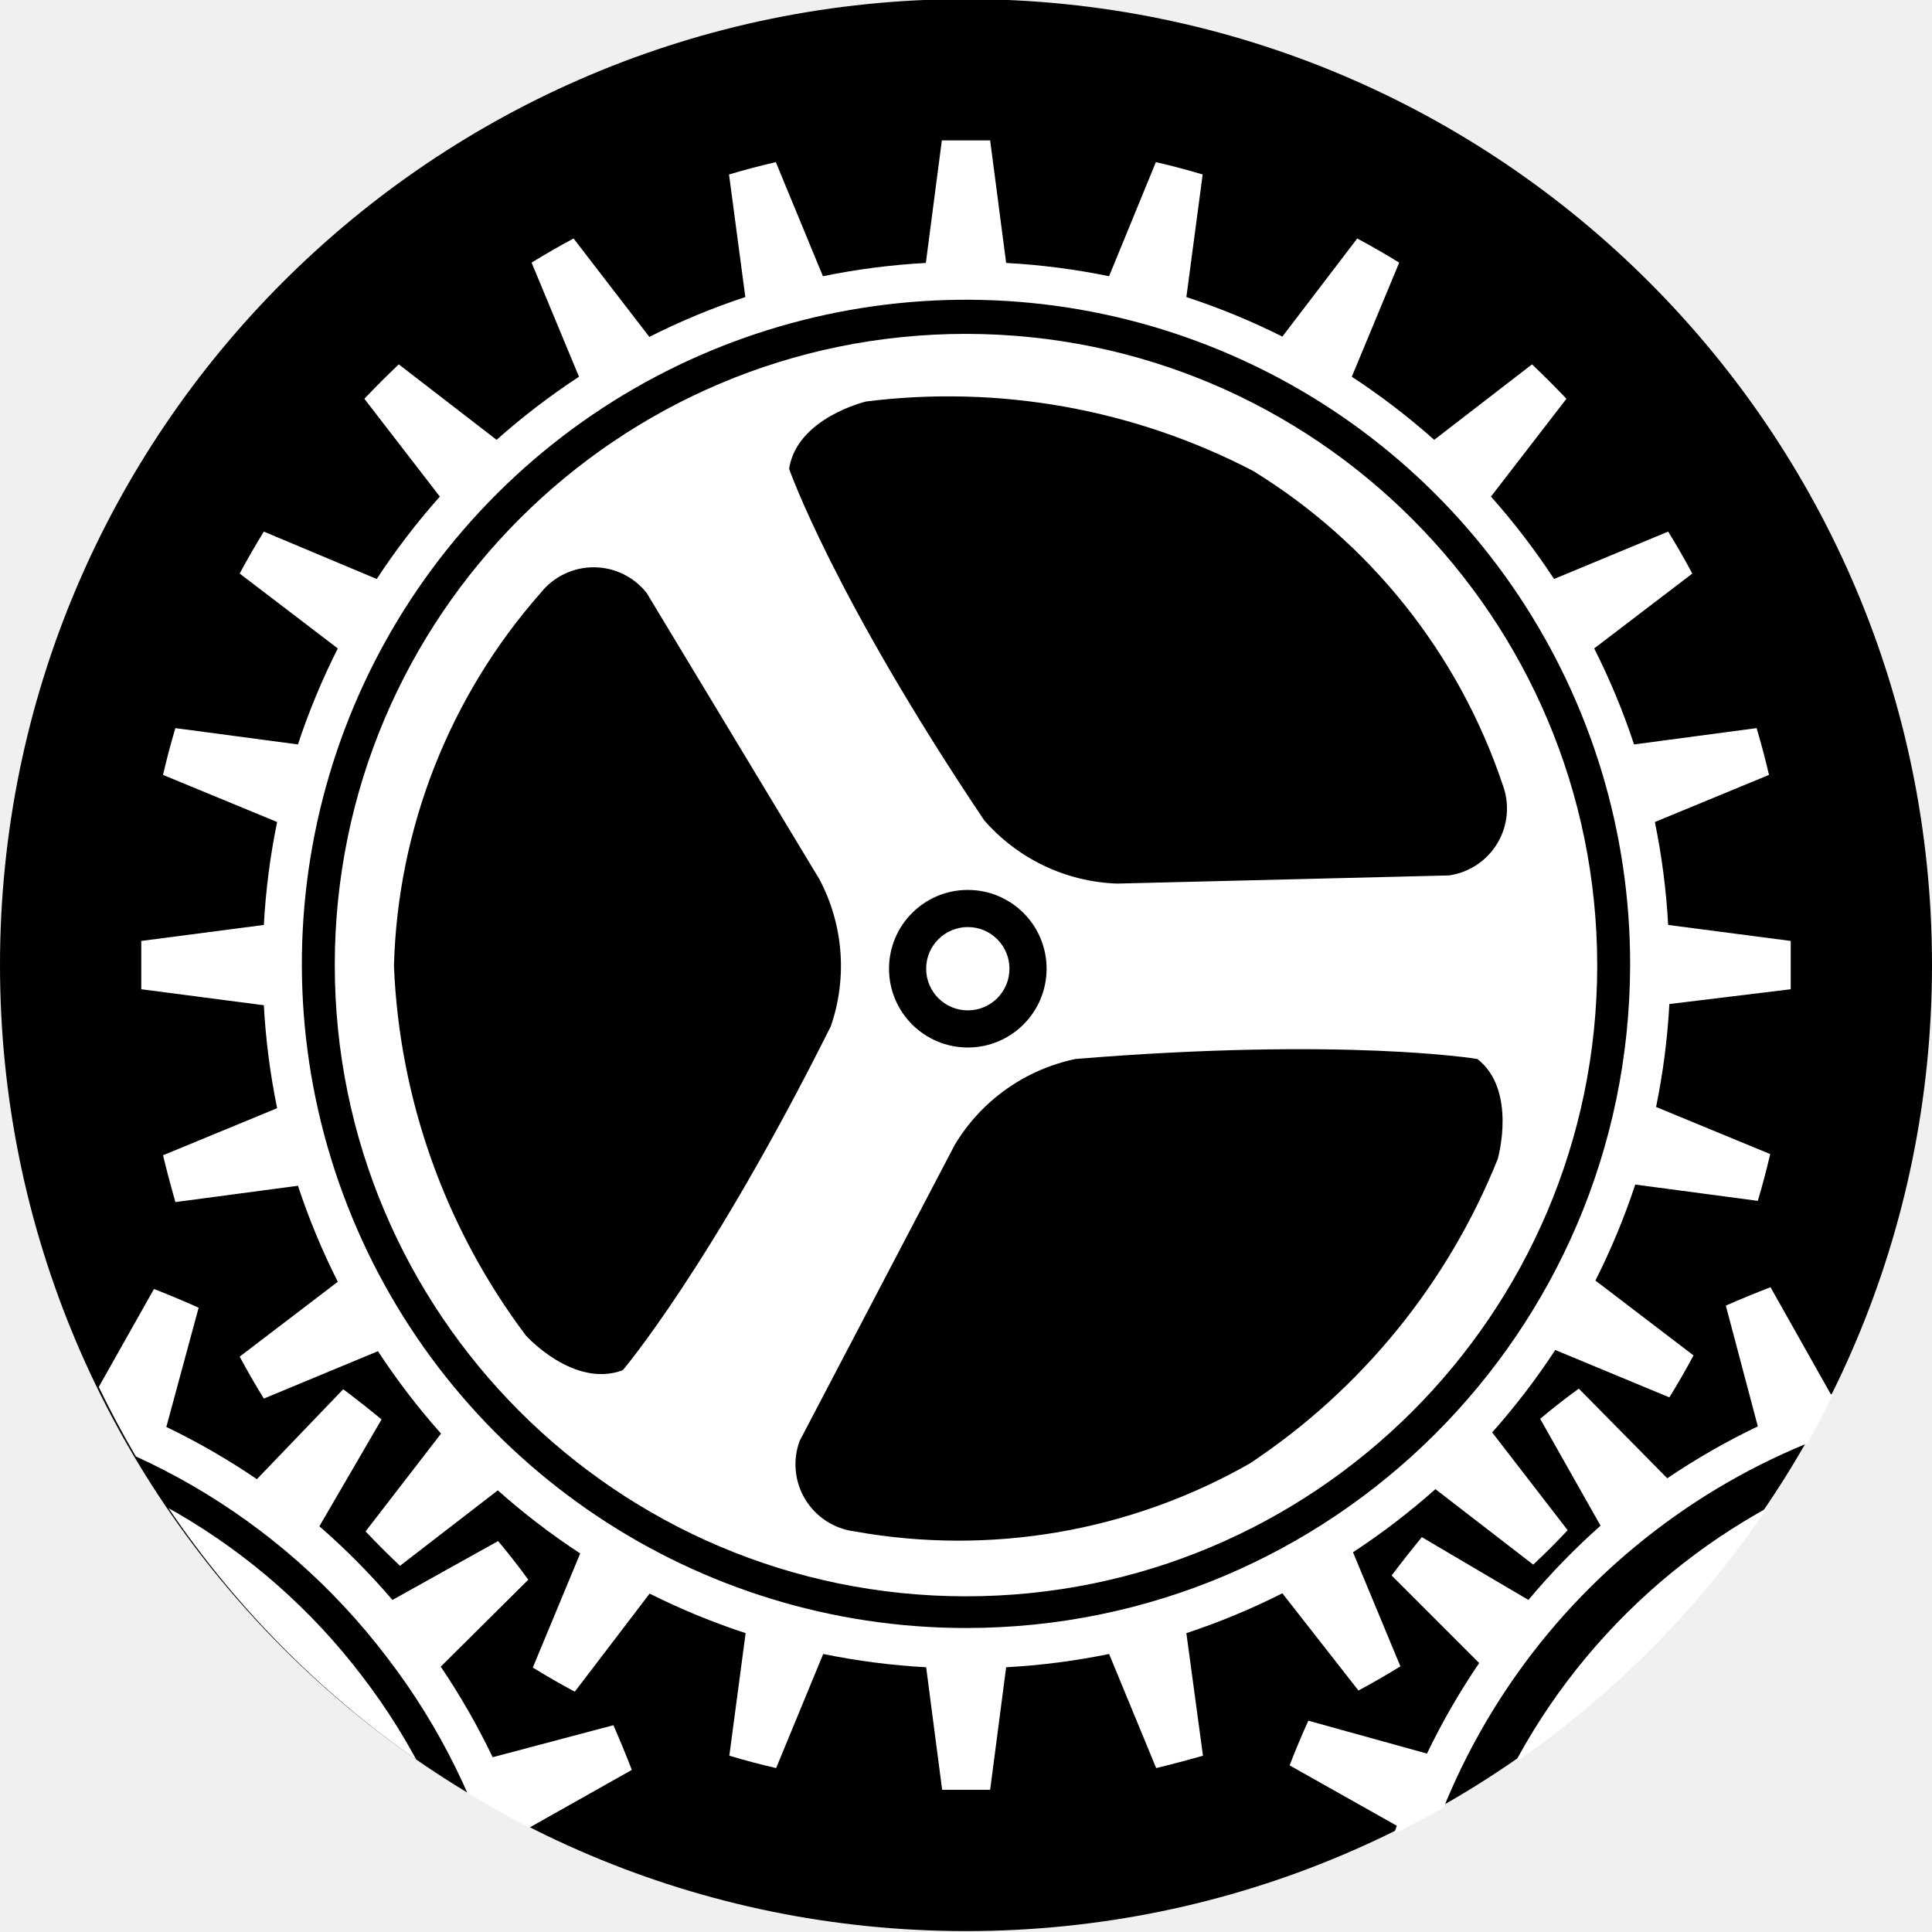
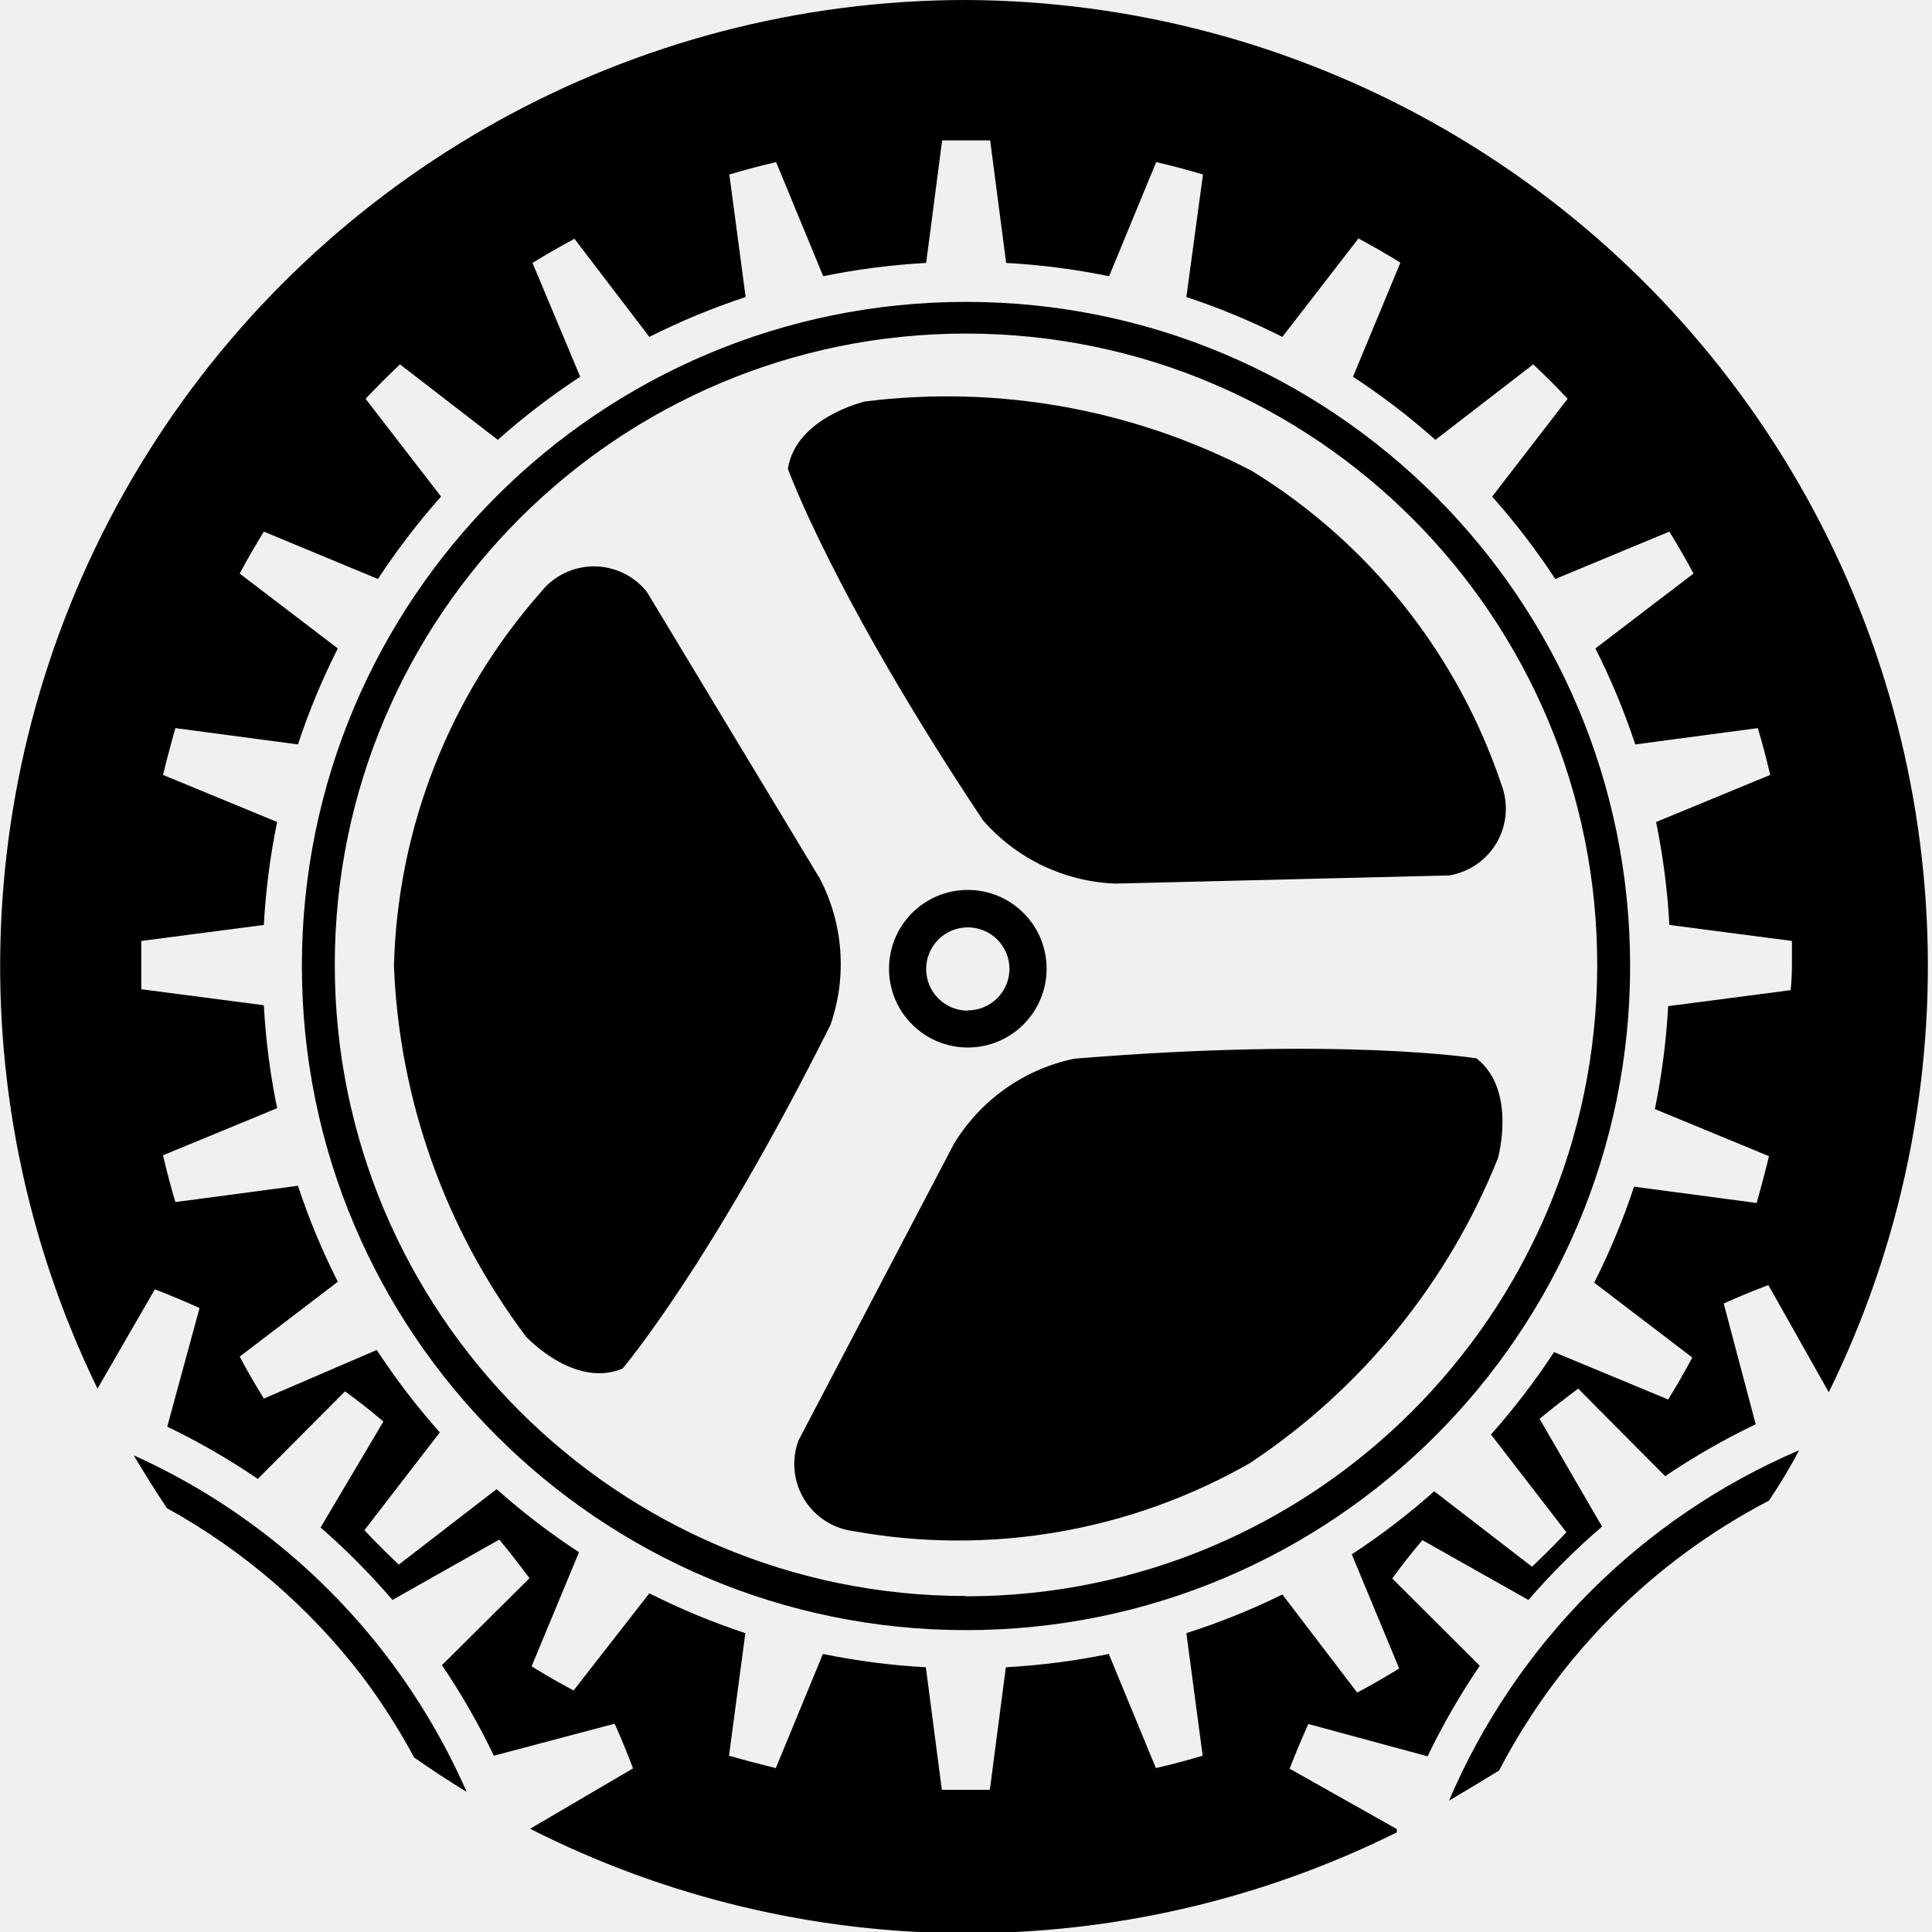
<svg xmlns="http://www.w3.org/2000/svg" id="icons" viewBox="0 0 64 64">
-   <defs>
-     <style>.cls-1{fill:none;}.cls-2{fill:#fff;}.cls-3{clip-path:url(#clip-path);}</style>
-     <clipPath id="clip-path">
-       <circle class="cls-1" cx="32.06" cy="32.09" r="31.94" />
-     </clipPath>
-   </defs>
-   <circle cx="32" cy="31.97" r="32" />
-   <path class="cls-2" d="M59.32,32.77q0-.4,0-.8t0-.8l-4.06-.53a23.32,23.32,0,0,0-.44-3.41l3.78-1.56q-.18-.78-.41-1.55l-4.06.54a23.15,23.15,0,0,0-1.32-3.18L56.06,19q-.38-.71-.8-1.39l-3.78,1.57a23.4,23.4,0,0,0-2.09-2.73l2.5-3.24q-.55-.58-1.14-1.14l-3.24,2.5a23.4,23.4,0,0,0-2.73-2.09l1.57-3.78q-.68-.42-1.39-.8l-2.48,3.25A23.15,23.15,0,0,0,39.3,9.84l.54-4.06q-.77-.23-1.55-.41L36.74,9.15a23.3,23.3,0,0,0-3.41-.44L32.8,4.65H31.2l-.53,4.06a23.31,23.31,0,0,0-3.41.44L25.7,5.37q-.78.18-1.55.41l.54,4.06a23.16,23.16,0,0,0-3.18,1.32L19,7.9q-.71.38-1.39.8l1.57,3.78a23.4,23.4,0,0,0-2.73,2.09l-3.24-2.5q-.58.55-1.14,1.14l2.5,3.24a23.38,23.38,0,0,0-2.09,2.73L8.74,17.61q-.42.68-.8,1.39l3.25,2.48a23.15,23.15,0,0,0-1.32,3.18l-4.06-.54q-.23.77-.41,1.55l3.78,1.56a23.32,23.32,0,0,0-.44,3.41l-4.06.53q0,.4,0,.8t0,.8l4.06.53a23.31,23.31,0,0,0,.44,3.41L5.4,38.27q.19.78.41,1.55l4.06-.54a23.15,23.15,0,0,0,1.32,3.18L7.94,44.94q.38.71.8,1.39l3.78-1.57a23.39,23.39,0,0,0,2.09,2.73l-2.5,3.24q.55.58,1.14,1.14l3.24-2.5a23.4,23.4,0,0,0,2.73,2.09l-1.57,3.78q.68.42,1.39.8l2.48-3.25A23.15,23.15,0,0,0,24.7,54.1l-.54,4.06q.77.23,1.55.41l1.56-3.78a23.31,23.31,0,0,0,3.41.44l.53,4.06H32.8l.53-4.06a23.31,23.31,0,0,0,3.41-.44l1.56,3.78q.78-.19,1.55-.41L39.3,54.1a23.15,23.15,0,0,0,3.18-1.32L45,56q.71-.38,1.39-.8l-1.57-3.78a23.39,23.39,0,0,0,2.73-2.09l3.24,2.5q.59-.55,1.14-1.14l-2.5-3.24a23.4,23.4,0,0,0,2.09-2.73l3.78,1.57q.42-.68.8-1.39l-3.25-2.48a23.15,23.15,0,0,0,1.32-3.18l4.06.54q.23-.77.41-1.55l-3.78-1.56a23.31,23.31,0,0,0,.44-3.41ZM32,53.93A22,22,0,1,1,54,32,22,22,0,0,1,32,53.93Z" />
-   <path class="cls-2" d="M32,11.06A20.91,20.91,0,1,0,52.91,32,20.93,20.93,0,0,0,32,11.06ZM17.42,44.24A21.87,21.87,0,0,1,13.05,32a19.48,19.48,0,0,1,4.86-12.36,2.24,2.24,0,0,1,3.51,0l5.72,9.48A6.12,6.12,0,0,1,27.52,34c-4,8-6.89,11.39-6.89,11.39C19,46,17.42,44.24,17.42,44.24Zm32.2-5.86a21.87,21.87,0,0,1-8.22,10.1,19.48,19.48,0,0,1-13.09,2.25,2.24,2.24,0,0,1-1.82-3l5.14-9.81a6.12,6.12,0,0,1,4-2.84c8.92-.73,13.31,0,13.31,0C50.26,36.11,49.62,38.37,49.62,38.37ZM29.45,32.09a2.61,2.61,0,1,1,2.61,2.61A2.61,2.61,0,0,1,29.45,32.09ZM48,29,37,29.27a6.12,6.12,0,0,1-4.4-2.1c-5-7.45-6.46-11.64-6.46-11.64.26-1.69,2.55-2.23,2.55-2.23a21.87,21.87,0,0,1,12.82,2.3A19.48,19.48,0,0,1,49.78,26,2.24,2.24,0,0,1,48,29Z" />
-   <circle class="cls-2" cx="32.06" cy="32.09" r="1.38" />
-   <g class="cls-3">
-     <path class="cls-2" d="M71,47.5A20.91,20.91,0,0,0,65.5,88.95,20.91,20.91,0,0,0,71,47.5ZM55.21,80c-1.67.4-3-1.52-3-1.52a21.87,21.87,0,0,1-2.71-12.74,19.48,19.48,0,0,1,6.45-11.61,2.24,2.24,0,0,1,3.48.46l4.42,10.15a6.12,6.12,0,0,1-.28,4.87C58.53,77,55.21,80,55.21,80ZM84.87,76.9a21.87,21.87,0,0,1-9.48,8.93,19.48,19.48,0,0,1-13.27.5,2.24,2.24,0,0,1-1.41-3.21l6.39-9a6.12,6.12,0,0,1,4.31-2.29c8.94.45,13.2,1.75,13.2,1.75C85.81,74.74,84.87,76.9,84.87,76.9Zm-.33-9.49-11-1.21a6.12,6.12,0,0,1-4.09-2.66c-3.93-8-4.86-12.39-4.86-12.39.48-1.65,2.82-1.87,2.82-1.87a21.87,21.87,0,0,1,12.4,4,19.48,19.48,0,0,1,6.86,11.37A2.24,2.24,0,0,1,84.54,67.41Z" />
-     <path class="cls-2" d="M91.5,66.54l4-1q-.08-.8-.21-1.59H91.16a23.16,23.16,0,0,0-.89-3.32l3.55-2q-.29-.75-.61-1.48l-4,1.06a23.4,23.4,0,0,0-1.72-3l2.9-2.88q-.47-.65-1-1.28l-3.54,2A23.4,23.4,0,0,0,83.5,50.6l2.06-3.54q-.62-.51-1.27-1L81.4,49a23.16,23.16,0,0,0-3-1.73l1.07-3.95Q78.77,43,78,42.69l-2,3.55a23.31,23.31,0,0,0-3.32-.89l0-4.09-.8-.12-.8-.09L70,45a23.31,23.31,0,0,0-3.44,0l-1-4q-.8.08-1.59.21v4.09a23.14,23.14,0,0,0-3.32.89l-2-3.55q-.75.29-1.48.61l1.06,4a23.39,23.39,0,0,0-3,1.72L52.3,46q-.65.47-1.28,1l2,3.54A23.38,23.38,0,0,0,50.63,53L47.1,50.92q-.51.62-1,1.27L49,55.09a23.15,23.15,0,0,0-1.73,3L43.34,57q-.33.73-.62,1.48l3.55,2a23.31,23.31,0,0,0-.89,3.32l-4.09,0q-.06.4-.12.8t-.09.8l4,1.06a23.32,23.32,0,0,0,0,3.44l-4,1q.08.8.21,1.59h4.09a23.15,23.15,0,0,0,.89,3.32l-3.55,2q.29.75.61,1.48l4-1.06a23.4,23.4,0,0,0,1.72,3l-2.9,2.88q.47.65,1,1.28l3.54-2A23.4,23.4,0,0,0,53,85.85L51,89.39q.62.51,1.27,1l2.89-2.9a23.15,23.15,0,0,0,3,1.73L57,93.15q.73.33,1.48.62l2-3.55a23.31,23.31,0,0,0,3.32.89l0,4.09.8.12.8.09,1.06-4a23.32,23.32,0,0,0,3.44,0l1,4q.8-.08,1.59-.21V91.13a23.15,23.15,0,0,0,3.32-.89l2,3.55q.75-.29,1.48-.61l-1.06-4a23.39,23.39,0,0,0,3-1.72l2.88,2.9q.65-.47,1.28-1l-2-3.54a23.39,23.39,0,0,0,2.44-2.42l3.54,2.06q.51-.62,1-1.27l-2.9-2.89a23.16,23.16,0,0,0,1.73-3l3.95,1.07q.33-.73.62-1.48l-3.55-2a23.32,23.32,0,0,0,.89-3.32l4.09,0q.06-.4.12-.8t.09-.8l-4-1.06A23.31,23.31,0,0,0,91.5,66.54ZM90,71.13A22,22,0,0,1,68.3,90.19a22.31,22.31,0,0,1-2.95-.2A22,22,0,1,1,90,71.13Z" />
-     <path class="cls-2" d="M-1.86,47.5a21.05,21.05,0,0,0-2.78-.18A20.94,20.94,0,0,0-25.35,65.46a20.93,20.93,0,0,0,18,23.49A20.78,20.78,0,0,0,8.07,84.83,20.77,20.77,0,0,0,16.1,71,20.77,20.77,0,0,0,12,55.53,20.77,20.77,0,0,0-1.86,47.5Z" />
-     <path class="cls-2" d="M18.62,66.54l4-1q-.08-.8-.21-1.59H18.27a23.16,23.16,0,0,0-.89-3.32l3.55-2q-.29-.75-.61-1.48l-4,1.06a23.4,23.4,0,0,0-1.72-3l2.9-2.88q-.47-.65-1-1.28L13,53a23.4,23.4,0,0,0-2.42-2.44l2.06-3.54q-.62-.51-1.27-1L8.51,49a23.16,23.16,0,0,0-3-1.73l1.07-3.95q-.73-.33-1.48-.62l-2,3.55a23.31,23.31,0,0,0-3.32-.89l0-4.09-.8-.12-.8-.09-1.06,4a23.31,23.31,0,0,0-3.44,0l-1-4q-.8.08-1.59.21v4.09a23.14,23.14,0,0,0-3.32.89l-2-3.55q-.75.29-1.48.61l1.06,4a23.39,23.39,0,0,0-3,1.72L-20.58,46q-.65.47-1.28,1l2,3.54A23.39,23.39,0,0,0-22.25,53l-3.54-2.06q-.51.62-1,1.27l2.9,2.89a23.16,23.16,0,0,0-1.73,3L-29.55,57q-.33.73-.62,1.48l3.55,2a23.32,23.32,0,0,0-.89,3.32l-4.09,0q-.06.4-.12.8t-.09.8l4,1.06a23.32,23.32,0,0,0,0,3.44l-4,1q.08.8.21,1.59h4.09a23.16,23.16,0,0,0,.89,3.32l-3.55,2q.29.75.61,1.48l4-1.06a23.4,23.4,0,0,0,1.72,3l-2.9,2.88q.47.65,1,1.28l3.54-2a23.4,23.4,0,0,0,2.42,2.44l-2.06,3.54q.62.51,1.27,1l2.89-2.9a23.15,23.15,0,0,0,3,1.73l-1.07,3.95q.73.33,1.48.62l2-3.55A23.31,23.31,0,0,0-9,91.11l0,4.09.8.12.8.09,1.06-4a23.32,23.32,0,0,0,3.44,0l1,4q.8-.08,1.59-.21V91.13A23.15,23.15,0,0,0,3,90.24l2,3.55q.75-.29,1.48-.61l-1.06-4a23.39,23.39,0,0,0,3-1.72l2.88,2.9q.65-.47,1.28-1l-2-3.54A23.39,23.39,0,0,0,13,83.47l3.54,2.06q.51-.62,1-1.27l-2.9-2.89a23.16,23.16,0,0,0,1.73-3l3.95,1.07q.33-.73.62-1.48l-3.55-2a23.32,23.32,0,0,0,.89-3.32l4.09,0q.06-.4.12-.8t.09-.8l-4-1.06A23.33,23.33,0,0,0,18.62,66.54Zm-1.47,4.58A21.82,21.82,0,0,1,8.71,85.67a21.79,21.79,0,0,1-13.3,4.52A22.31,22.31,0,0,1-7.53,90,22,22,0,0,1-26.4,65.33,22,22,0,0,1-1.73,46.46a21.82,21.82,0,0,1,14.54,8.43A21.82,21.82,0,0,1,17.14,71.13Z" />
-   </g>
+   <path d="M32.06,29.48a2.61,2.61,0,1,0,2.61,2.61A2.61,2.61,0,0,0,32.06,29.48Zm0,4a1.38,1.38,0,1,1,1.38-1.38A1.38,1.38,0,0,1,32.06,33.47Z" />
+   <path d="M41.47,15.6a21.87,21.87,0,0,0-12.82-2.3s-2.29.53-2.55,2.23c0,0,1.5,4.19,6.46,11.64a6.12,6.12,0,0,0,4.4,2.1L48,29a2.24,2.24,0,0,0,1.74-3A19.48,19.48,0,0,0,41.47,15.6Z" />
+   <path d="M27.15,29.09l-5.72-9.48a2.24,2.24,0,0,0-3.51,0A19.48,19.48,0,0,0,13.05,32a21.87,21.87,0,0,0,4.37,12.27S19,46,20.62,45.34c0,0,2.89-3.39,6.89-11.39A6.12,6.12,0,0,0,27.15,29.09Z" />
+   <path d="M35.59,35.07a6.12,6.12,0,0,0-4,2.84l-5.14,9.81a2.24,2.24,0,0,0,1.82,3A19.48,19.48,0,0,0,41.4,48.47a21.87,21.87,0,0,0,8.22-10.1s.64-2.26-.71-3.31C48.9,35.06,44.51,34.34,35.59,35.07Z" />
+   <path d="M32,10A22,22,0,1,0,54,32,22,22,0,0,0,32,10Zm0,42.87A20.91,20.91,0,1,1,52.91,32,20.93,20.93,0,0,1,32,52.88Z" />
+   <path d="M48,59.65c.56-.33,1.12-.67,1.66-1a21,21,0,0,1,8.94-8.94c.36-.54.7-1.1,1-1.67A22.05,22.05,0,0,0,48,59.65Z" />
+   <path d="M4.43,48.21c.35.59.72,1.18,1.1,1.75A20.84,20.84,0,0,1,12,55.53a21.13,21.13,0,0,1,1.72,2.69c.57.4,1.15.78,1.74,1.14a22.07,22.07,0,0,0-2.63-4.47A21.84,21.84,0,0,0,4.43,48.21Z" />
+   <path d="M32,0A32,32,0,0,0,3.23,46l1.9-3.29q.75.29,1.48.62L5.54,47.26a23.15,23.15,0,0,1,3,1.73l2.89-2.9q.65.47,1.27,1L10.62,50.6A23.4,23.4,0,0,1,13,53l3.54-2q.51.62,1,1.28l-2.9,2.88a23.4,23.4,0,0,1,1.72,3l4-1.06q.33.73.61,1.48l-3.41,2a32,32,0,0,0,28.71.12l0-.11-3.55-2q.29-.75.62-1.48l3.95,1.07a23.15,23.15,0,0,1,1.73-3l-2.9-2.89q.47-.65,1-1.27L50.63,53a23.38,23.38,0,0,1,2.44-2.43L51,47q.62-.51,1.28-1l2.88,2.9a23.39,23.39,0,0,1,3-1.72l-1.06-4q.73-.33,1.48-.61l2,3.55h0A32,32,0,0,0,32,0Zm27.32,32.8-4.06.53a23.32,23.32,0,0,1-.44,3.41l3.78,1.56q-.19.78-.41,1.55l-4.06-.54a23.16,23.16,0,0,1-1.32,3.18l3.25,2.48q-.38.71-.8,1.39l-3.78-1.57a23.39,23.39,0,0,1-2.09,2.73l2.5,3.24q-.55.58-1.14,1.14l-3.24-2.5a23.39,23.39,0,0,1-2.73,2.09l1.57,3.78q-.68.42-1.39.8l-2.48-3.25A23.15,23.15,0,0,1,39.3,54.1l.54,4.06q-.77.23-1.55.41l-1.56-3.78a23.31,23.31,0,0,1-3.41.44l-.53,4.06H31.2l-.53-4.06a23.31,23.31,0,0,1-3.41-.44L25.7,58.57q-.78-.19-1.55-.41l.54-4.06a23.16,23.16,0,0,1-3.18-1.32L19,56q-.71-.38-1.39-.8l1.57-3.78a23.4,23.4,0,0,1-2.73-2.09l-3.24,2.5q-.58-.55-1.14-1.14l2.5-3.24a23.39,23.39,0,0,1-2.09-2.73L8.74,46.33q-.42-.68-.8-1.39l3.25-2.48a23.16,23.16,0,0,1-1.32-3.18l-4.06.54q-.23-.77-.41-1.55l3.78-1.56a23.31,23.31,0,0,1-.44-3.41l-4.06-.53q0-.4,0-.8t0-.8l4.06-.53a23.31,23.31,0,0,1,.44-3.41L5.4,25.67q.19-.78.41-1.55l4.06.54a23.16,23.16,0,0,1,1.32-3.18L7.94,19q.38-.71.8-1.39l3.78,1.57a23.38,23.38,0,0,1,2.09-2.73l-2.5-3.24q.55-.58,1.14-1.14l3.24,2.5a23.4,23.4,0,0,1,2.73-2.09L17.64,8.71q.68-.42,1.39-.8l2.48,3.25A23.17,23.17,0,0,1,24.7,9.84l-.54-4.06q.77-.23,1.55-.41l1.56,3.78a23.31,23.31,0,0,1,3.41-.44l.53-4.06H32.8l.53,4.06a23.31,23.31,0,0,1,3.41.44L38.3,5.37q.78.18,1.55.41L39.3,9.84a23.16,23.16,0,0,1,3.18,1.32L45,7.9q.71.38,1.39.8l-1.57,3.78a23.39,23.39,0,0,1,2.73,2.09l3.24-2.5q.59.55,1.14,1.14l-2.5,3.24a23.39,23.39,0,0,1,2.09,2.73l3.78-1.57q.42.68.8,1.39l-3.25,2.48a23.16,23.16,0,0,1,1.32,3.18l4.06-.54q.23.77.41,1.55l-3.78,1.56a23.32,23.32,0,0,1,.44,3.41l4.06.53q0,.4,0,.8T59.32,32.77Z" />
</svg>
